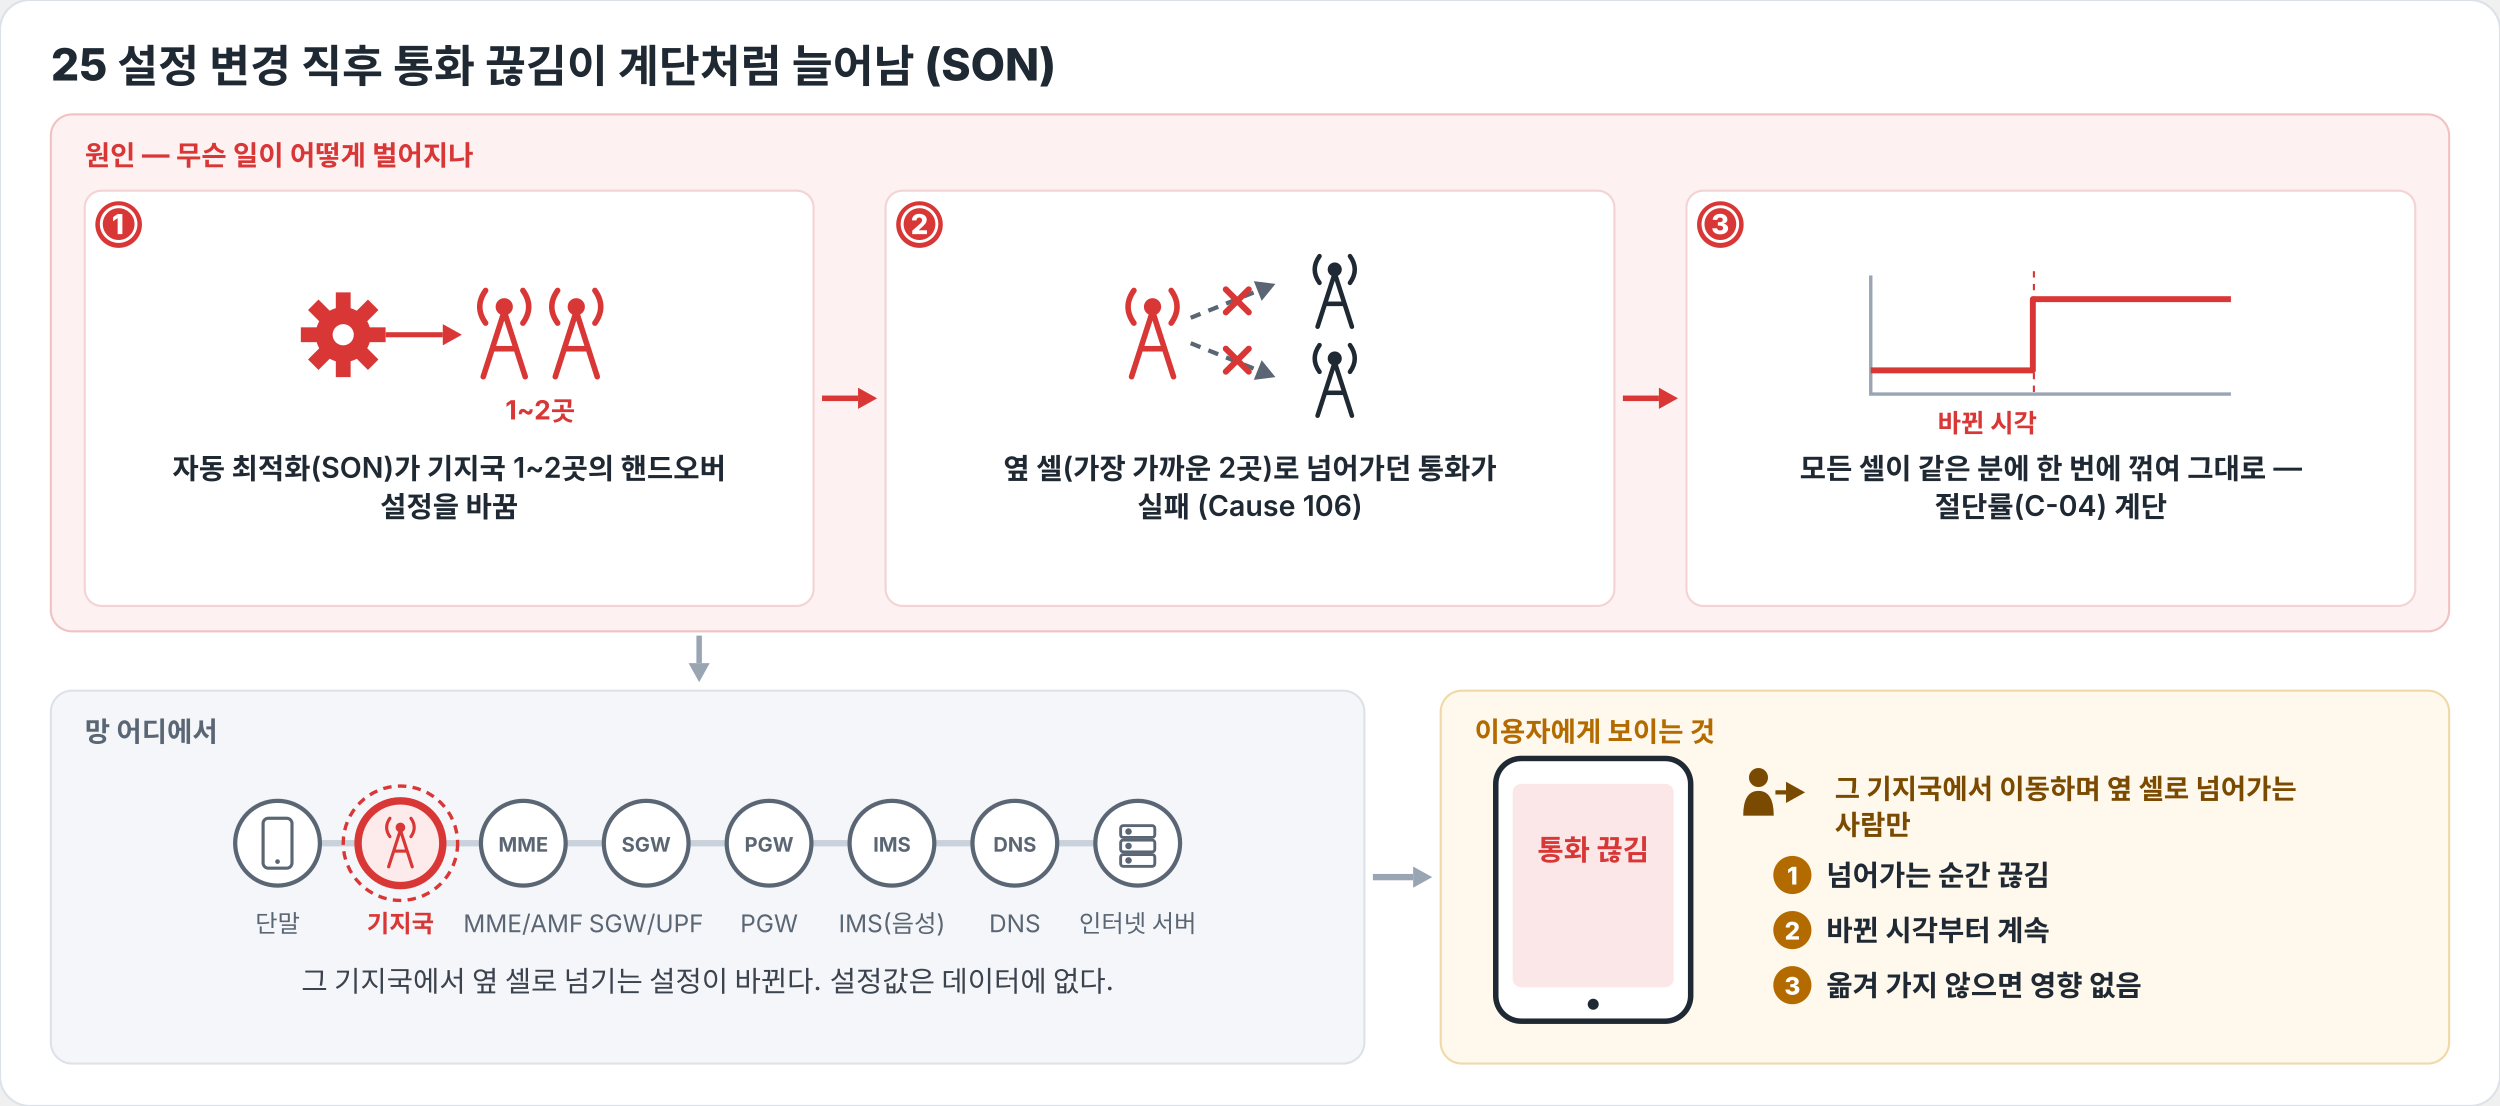
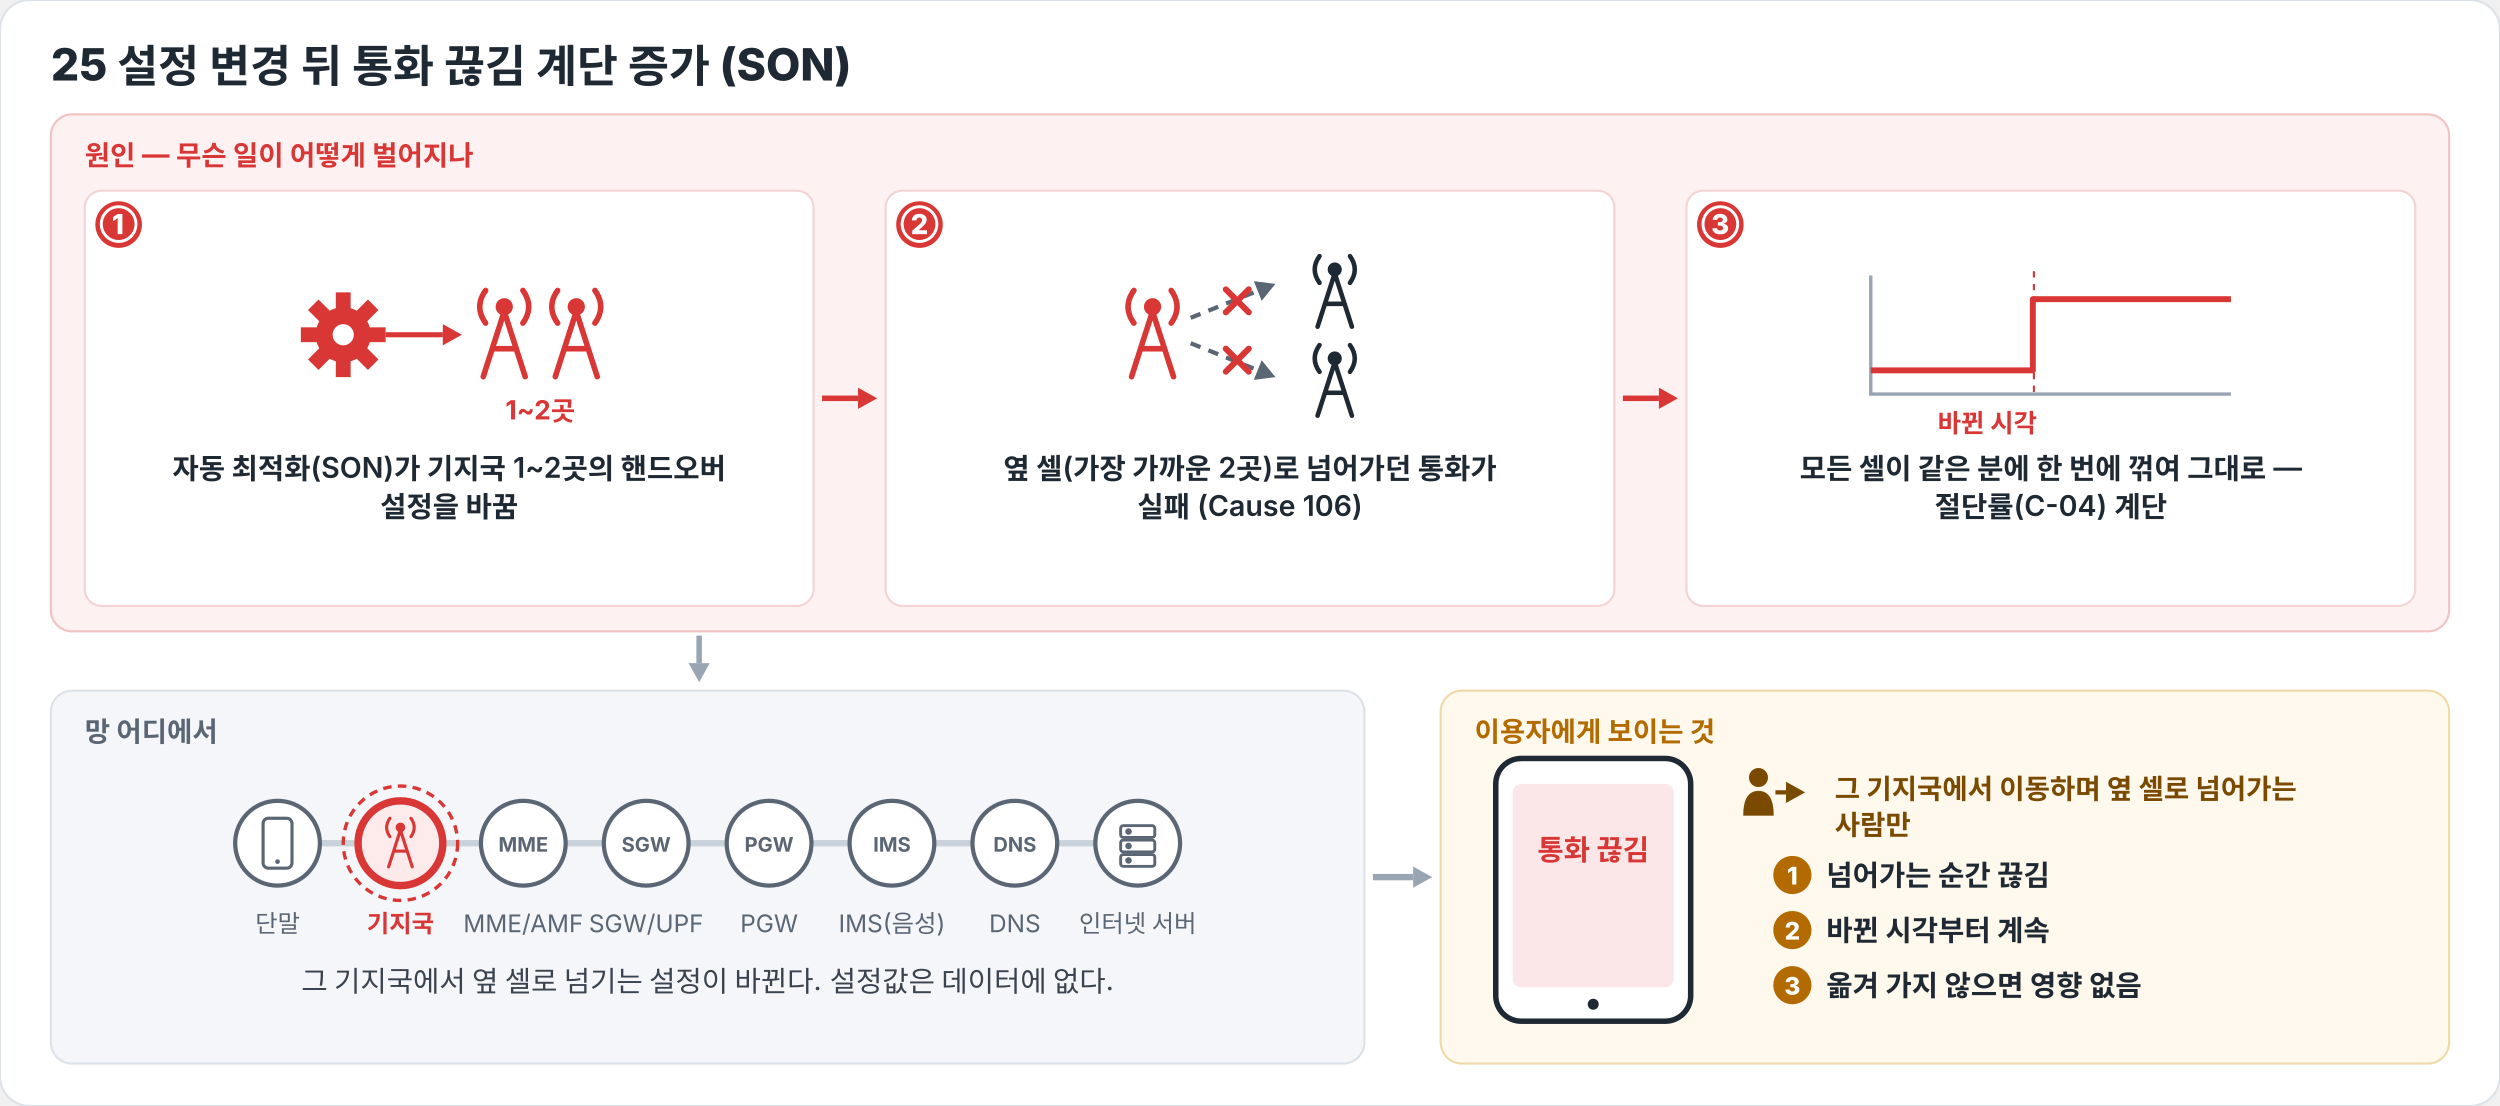
<svg xmlns="http://www.w3.org/2000/svg" viewBox="0 0 1180 522" width="1180" height="522" font-family="-apple-system,'Apple SD Gothic Neo','Hiragino Sans',sans-serif">
  <rect width="1180" height="522" rx="14" fill="#fff" stroke="#dde2e8" />
-   <text x="24" y="38" font-size="21" font-weight="800" fill="#1f2933">25  설정 변경 직후 통화 끊김이 계단처럼 늘어남 (SON)</text>
+   <text x="24" y="38" font-size="21" font-weight="800" fill="#1f2933">25  설정 변경 뒤 통화 끊김 계단 증가 (SON)</text>
  <rect x="24" y="54" width="1132" height="244" rx="10" fill="#fdf1f1" stroke="#f1c2c2" />
  <text x="40" y="78" font-size="13" font-weight="700" fill="#d93636">원인 — 무슨 일이 어떻게 벌어지나</text>
  <rect x="40.0" y="90" width="344.0" height="196" rx="8" fill="#fff" stroke="#f3d3d3" />
  <circle cx="56.0" cy="106" r="11" fill="#d93636" />
  <text x="56.0" y="110.5" font-size="13" fill="#fff" font-weight="800" text-anchor="middle">①</text>
  <g transform="translate(162.0,158)">
    <rect x="-3.5" y="-20" width="7" height="9" fill="#d93636" transform="rotate(0)" />
    <rect x="-3.5" y="-20" width="7" height="9" fill="#d93636" transform="rotate(45)" />
    <rect x="-3.5" y="-20" width="7" height="9" fill="#d93636" transform="rotate(90)" />
    <rect x="-3.5" y="-20" width="7" height="9" fill="#d93636" transform="rotate(135)" />
    <rect x="-3.5" y="-20" width="7" height="9" fill="#d93636" transform="rotate(180)" />
    <rect x="-3.5" y="-20" width="7" height="9" fill="#d93636" transform="rotate(225)" />
    <rect x="-3.5" y="-20" width="7" height="9" fill="#d93636" transform="rotate(270)" />
    <rect x="-3.5" y="-20" width="7" height="9" fill="#d93636" transform="rotate(315)" />
    <circle r="13" fill="#d93636" />
    <circle r="5" fill="#fff" />
  </g>
  <line x1="182.0" y1="158" x2="209.0" y2="158.0" stroke="#d93636" stroke-width="2.4" />
  <polygon points="218.0,158 209.0,153.0 209.0,163.0" fill="#d93636" />
  <g transform="translate(238.0,158) scale(1.1)" stroke="#d93636" stroke-width="2.4" fill="none" stroke-linecap="round">
    <path d="M-9,18 L0,-10 L9,18 M-5,6 L5,6" />
    <circle cx="0" cy="-12" r="2.5" fill="#d93636" />
    <path d="M-8,-19 Q-13,-12 -8,-5 M8,-19 Q13,-12 8,-5" />
  </g>
  <g transform="translate(272.0,158) scale(1.1)" stroke="#d93636" stroke-width="2.4" fill="none" stroke-linecap="round">
    <path d="M-9,18 L0,-10 L9,18 M-5,6 L5,6" />
    <circle cx="0" cy="-12" r="2.5" fill="#d93636" />
    <path d="M-8,-19 Q-13,-12 -8,-5 M8,-19 Q13,-12 8,-5" />
  </g>
  <text x="255.0" y="198" font-size="12.5" fill="#d93636" font-weight="700" text-anchor="middle">1~2곳</text>
  <text x="212.0" y="226" font-size="13.5" fill="#1f2933" font-weight="600" text-anchor="middle">자동 최적화(SON)가 기지국 1~2곳의 핸드오버</text>
  <text x="212.0" y="244" font-size="13.5" fill="#1f2933" font-weight="600" text-anchor="middle">설정을 바꿈</text>
  <line x1="388.0" y1="188" x2="405.0" y2="188.0" stroke="#d93636" stroke-width="2.6" />
  <polygon points="414.0,188 405.0,183.0 405.0,193.0" fill="#d93636" />
  <rect x="418.0" y="90" width="344.0" height="196" rx="8" fill="#fff" stroke="#f3d3d3" />
  <circle cx="434.0" cy="106" r="11" fill="#d93636" />
  <text x="434.0" y="110.5" font-size="13" fill="#fff" font-weight="800" text-anchor="middle">②</text>
  <g transform="translate(544.0,158) scale(1.1)" stroke="#d93636" stroke-width="2.4" fill="none" stroke-linecap="round">
    <path d="M-9,18 L0,-10 L9,18 M-5,6 L5,6" />
    <circle cx="0" cy="-12" r="2.5" fill="#d93636" />
    <path d="M-8,-19 Q-13,-12 -8,-5 M8,-19 Q13,-12 8,-5" />
  </g>
  <line x1="562.0" y1="150" x2="593.6" y2="137.3" stroke="#5b6675" stroke-width="2" stroke-dasharray="5 4" />
  <polygon points="602.0,134 591.8,132.7 595.5,142.0" fill="#5b6675" />
  <line x1="562.0" y1="162" x2="593.6" y2="174.7" stroke="#5b6675" stroke-width="2" stroke-dasharray="5 4" />
  <polygon points="602.0,178 595.5,170.0 591.8,179.3" fill="#5b6675" />
  <g transform="translate(630.0,138) scale(0.9)" stroke="#1f2933" stroke-width="2.4" fill="none" stroke-linecap="round">
    <path d="M-9,18 L0,-10 L9,18 M-5,6 L5,6" />
    <circle cx="0" cy="-12" r="2.5" fill="#1f2933" />
    <path d="M-8,-19 Q-13,-12 -8,-5 M8,-19 Q13,-12 8,-5" />
  </g>
  <g transform="translate(630.0,180) scale(0.9)" stroke="#1f2933" stroke-width="2.4" fill="none" stroke-linecap="round">
    <path d="M-9,18 L0,-10 L9,18 M-5,6 L5,6" />
    <circle cx="0" cy="-12" r="2.5" fill="#1f2933" />
    <path d="M-8,-19 Q-13,-12 -8,-5 M8,-19 Q13,-12 8,-5" />
  </g>
  <g transform="translate(584.0,142) scale(0.9)" stroke="#d93636" stroke-width="3.2" stroke-linecap="round">
    <path d="M-6,-6 L6,6 M6,-6 L-6,6" />
  </g>
  <g transform="translate(584.0,170) scale(0.9)" stroke="#d93636" stroke-width="3.2" stroke-linecap="round">
    <path d="M-6,-6 L6,6 M6,-6 L-6,6" />
  </g>
  <text x="590.0" y="226" font-size="13.5" fill="#1f2933" font-weight="600" text-anchor="middle">옆 셀(가장 가까운 2곳)로 넘어가던 통화가</text>
  <text x="590.0" y="244" font-size="13.5" fill="#1f2933" font-weight="600" text-anchor="middle">실패 (Cause 106)</text>
  <line x1="766.0" y1="188" x2="783.0" y2="188.0" stroke="#d93636" stroke-width="2.6" />
  <polygon points="792.0,188 783.0,183.0 783.0,193.0" fill="#d93636" />
  <rect x="796.0" y="90" width="344.0" height="196" rx="8" fill="#fff" stroke="#f3d3d3" />
  <circle cx="812.0" cy="106" r="11" fill="#d93636" />
  <text x="812.0" y="110.5" font-size="13" fill="#fff" font-weight="800" text-anchor="middle">③</text>
  <path d="M883.0,130.0 L883.0,186.0 L1053.0,186.0" fill="none" stroke="#9aa5b4" stroke-width="1.6" />
  <path d="M883.0,174.8 L959.5,174.8 L959.5,141.2 L1053.0,141.2" fill="none" stroke="#d93636" stroke-width="2.8" stroke-linejoin="round" />
  <text x="938.0" y="204" font-size="12" fill="#d93636" font-weight="700" text-anchor="middle">바뀐 시각</text>
  <line x1="960.0" y1="128" x2="960.0" y2="188" stroke="#d93636" stroke-dasharray="3 3" />
  <text x="968.0" y="226" font-size="13.5" fill="#1f2933" font-weight="600" text-anchor="middle">모든 셀이 같은 분에 한 번에 꺾여 그대로 —</text>
  <text x="968.0" y="244" font-size="13.5" fill="#1f2933" font-weight="600" text-anchor="middle">절단률(C-04) 계단</text>
  <line x1="330" y1="300" x2="330.0" y2="313.0" stroke="#9aa5b4" stroke-width="2.6" />
  <polygon points="330,322 335.0,313.0 325.0,313.0" fill="#9aa5b4" />
  <rect x="24" y="326" width="620" height="176" rx="10" fill="#f4f6f9" stroke="#dde2e8" />
  <text x="40" y="350" font-size="13" font-weight="700" fill="#5b6675">망 어디에서</text>
  <line x1="131" y1="398" x2="537" y2="398" stroke="#c9d1db" stroke-width="3" />
  <circle cx="131" cy="398" r="20" fill="#fff" stroke="#5b6675" stroke-width="2" />
  <g transform="translate(131,398) scale(0.62)">
    <rect x="-11" y="-19" width="22" height="38" rx="4" fill="none" stroke="#5b6675" stroke-width="2.4" />
    <circle cx="0" cy="14" r="1.8" fill="#5b6675" />
  </g>
  <text x="131" y="440" text-anchor="middle" font-size="11.5" fill="#5b6675" font-weight="400">단말</text>
  <circle cx="189" cy="398" r="20" fill="#fdeaea" stroke="#d93636" stroke-width="3.5" />
  <g transform="translate(189,398) scale(0.62)" stroke="#d93636" stroke-width="2.4" fill="none" stroke-linecap="round">
    <path d="M-9,18 L0,-10 L9,18 M-5,6 L5,6" />
    <circle cx="0" cy="-12" r="2.5" fill="#d93636" />
    <path d="M-8,-19 Q-13,-12 -8,-5 M8,-19 Q13,-12 8,-5" />
  </g>
  <text x="189" y="440" text-anchor="middle" font-size="11.5" fill="#d93636" font-weight="700">기지국</text>
  <circle cx="189" cy="398" r="27" fill="none" stroke="#d93636" stroke-width="1.6" stroke-dasharray="4 3" />
  <circle cx="247" cy="398" r="20" fill="#fff" stroke="#5b6675" stroke-width="2" />
  <text x="247" y="402" text-anchor="middle" font-size="9.5" font-weight="700" fill="#5b6675">MME</text>
  <text x="247" y="440" text-anchor="middle" font-size="11.5" fill="#5b6675" font-weight="400">MME/AMF</text>
  <circle cx="305" cy="398" r="20" fill="#fff" stroke="#5b6675" stroke-width="2" />
  <text x="305" y="402" text-anchor="middle" font-size="9.5" font-weight="700" fill="#5b6675">SGW</text>
  <text x="305" y="440" text-anchor="middle" font-size="11.5" fill="#5b6675" font-weight="400">SGW/UPF</text>
  <circle cx="363" cy="398" r="20" fill="#fff" stroke="#5b6675" stroke-width="2" />
  <text x="363" y="402" text-anchor="middle" font-size="9.5" font-weight="700" fill="#5b6675">PGW</text>
  <text x="363" y="440" text-anchor="middle" font-size="11.5" fill="#5b6675" font-weight="400">PGW</text>
  <circle cx="421" cy="398" r="20" fill="#fff" stroke="#5b6675" stroke-width="2" />
  <text x="421" y="402" text-anchor="middle" font-size="9.5" font-weight="700" fill="#5b6675">IMS</text>
  <text x="421" y="440" text-anchor="middle" font-size="11.5" fill="#5b6675" font-weight="400">IMS(음성)</text>
  <circle cx="479" cy="398" r="20" fill="#fff" stroke="#5b6675" stroke-width="2" />
  <text x="479" y="402" text-anchor="middle" font-size="9.5" font-weight="700" fill="#5b6675">DNS</text>
  <text x="479" y="440" text-anchor="middle" font-size="11.5" fill="#5b6675" font-weight="400">DNS</text>
  <circle cx="537" cy="398" r="20" fill="#fff" stroke="#5b6675" stroke-width="2" />
  <g transform="translate(537,399) scale(.62)" fill="none" stroke="#5b6675" stroke-width="2.2">
    <rect x="-13" y="-15" width="26" height="9" rx="2" />
    <circle cx="-7" cy="-10.5" r="1.4" fill="#5b6675" />
    <rect x="-13" y="-4" width="26" height="9" rx="2" />
    <circle cx="-7" cy="0.5" r="1.4" fill="#5b6675" />
    <rect x="-13" y="7" width="26" height="9" rx="2" />
    <circle cx="-7" cy="11.5" r="1.4" fill="#5b6675" />
  </g>
  <text x="537" y="440" text-anchor="middle" font-size="11.5" fill="#5b6675" font-weight="400">인터넷 서버</text>
  <text x="334" y="468" font-size="13.5" fill="#3b434f" font-weight="400" text-anchor="middle">그 기지국에서 옆 셀로 넘기는 설정이 바뀐다. 설정값은 데이터에 없다.</text>
  <line x1="648" y1="414" x2="667.0" y2="414.0" stroke="#9aa5b4" stroke-width="3" />
  <polygon points="676,414 667.0,409.0 667.0,419.0" fill="#9aa5b4" />
  <rect x="680" y="326" width="476" height="176" rx="10" fill="#fff8ec" stroke="#f0d9a8" />
  <text x="696" y="350" font-size="13" font-weight="700" fill="#b36b00">이용자에게 보이는 것</text>
  <rect x="706" y="358" width="92" height="124" rx="12" fill="#fff" stroke="#1f2933" stroke-width="2.6" />
  <rect x="714" y="370" width="76" height="96" rx="4" fill="#d93636" opacity=".12" />
  <circle cx="752" cy="474" r="2.6" fill="#1f2933" />
  <text x="752" y="406" font-size="13.5" fill="#d93636" font-weight="800" text-anchor="middle">통화 끊김</text>
  <g transform="translate(830,376) scale(0.9)" fill="#7a4a00">
    <circle cx="0" cy="-10" r="5" />
    <path d="M-8,10 Q-8,-3 0,-3 Q8,-3 8,10 Z" />
  </g>
  <line x1="838" y1="374" x2="843.0" y2="374.0" stroke="#7a4a00" stroke-width="2" />
  <polygon points="852,374 843.0,369.0 843.0,379.0" fill="#7a4a00" />
  <text x="866" y="377" font-size="13" fill="#7a4a00" font-weight="700" text-anchor="start">그 기지국에서 이동하며 옆 셀로 넘어가는</text>
  <text x="866" y="394" font-size="13" fill="#7a4a00" font-weight="700" text-anchor="start">사람만</text>
  <circle cx="846" cy="413" r="9" fill="#b36b00" />
  <text x="846" y="417.5" font-size="11.5" fill="#fff" font-weight="800" text-anchor="middle">1</text>
  <text x="862" y="418" font-size="13.5" fill="#1f2933" font-weight="600" text-anchor="start">넘어가는 순간 끊김</text>
  <circle cx="846" cy="439" r="9" fill="#b36b00" />
  <text x="846" y="443.5" font-size="11.5" fill="#fff" font-weight="800" text-anchor="middle">2</text>
  <text x="862" y="444" font-size="13.5" fill="#1f2933" font-weight="600" text-anchor="start">바뀐 시각부터 계속</text>
  <circle cx="846" cy="465" r="9" fill="#b36b00" />
  <text x="846" y="469.5" font-size="11.5" fill="#fff" font-weight="800" text-anchor="middle">3</text>
  <text x="862" y="470" font-size="13.5" fill="#1f2933" font-weight="600" text-anchor="start">옮겨 가지 않으면 영향 없음</text>
</svg>
